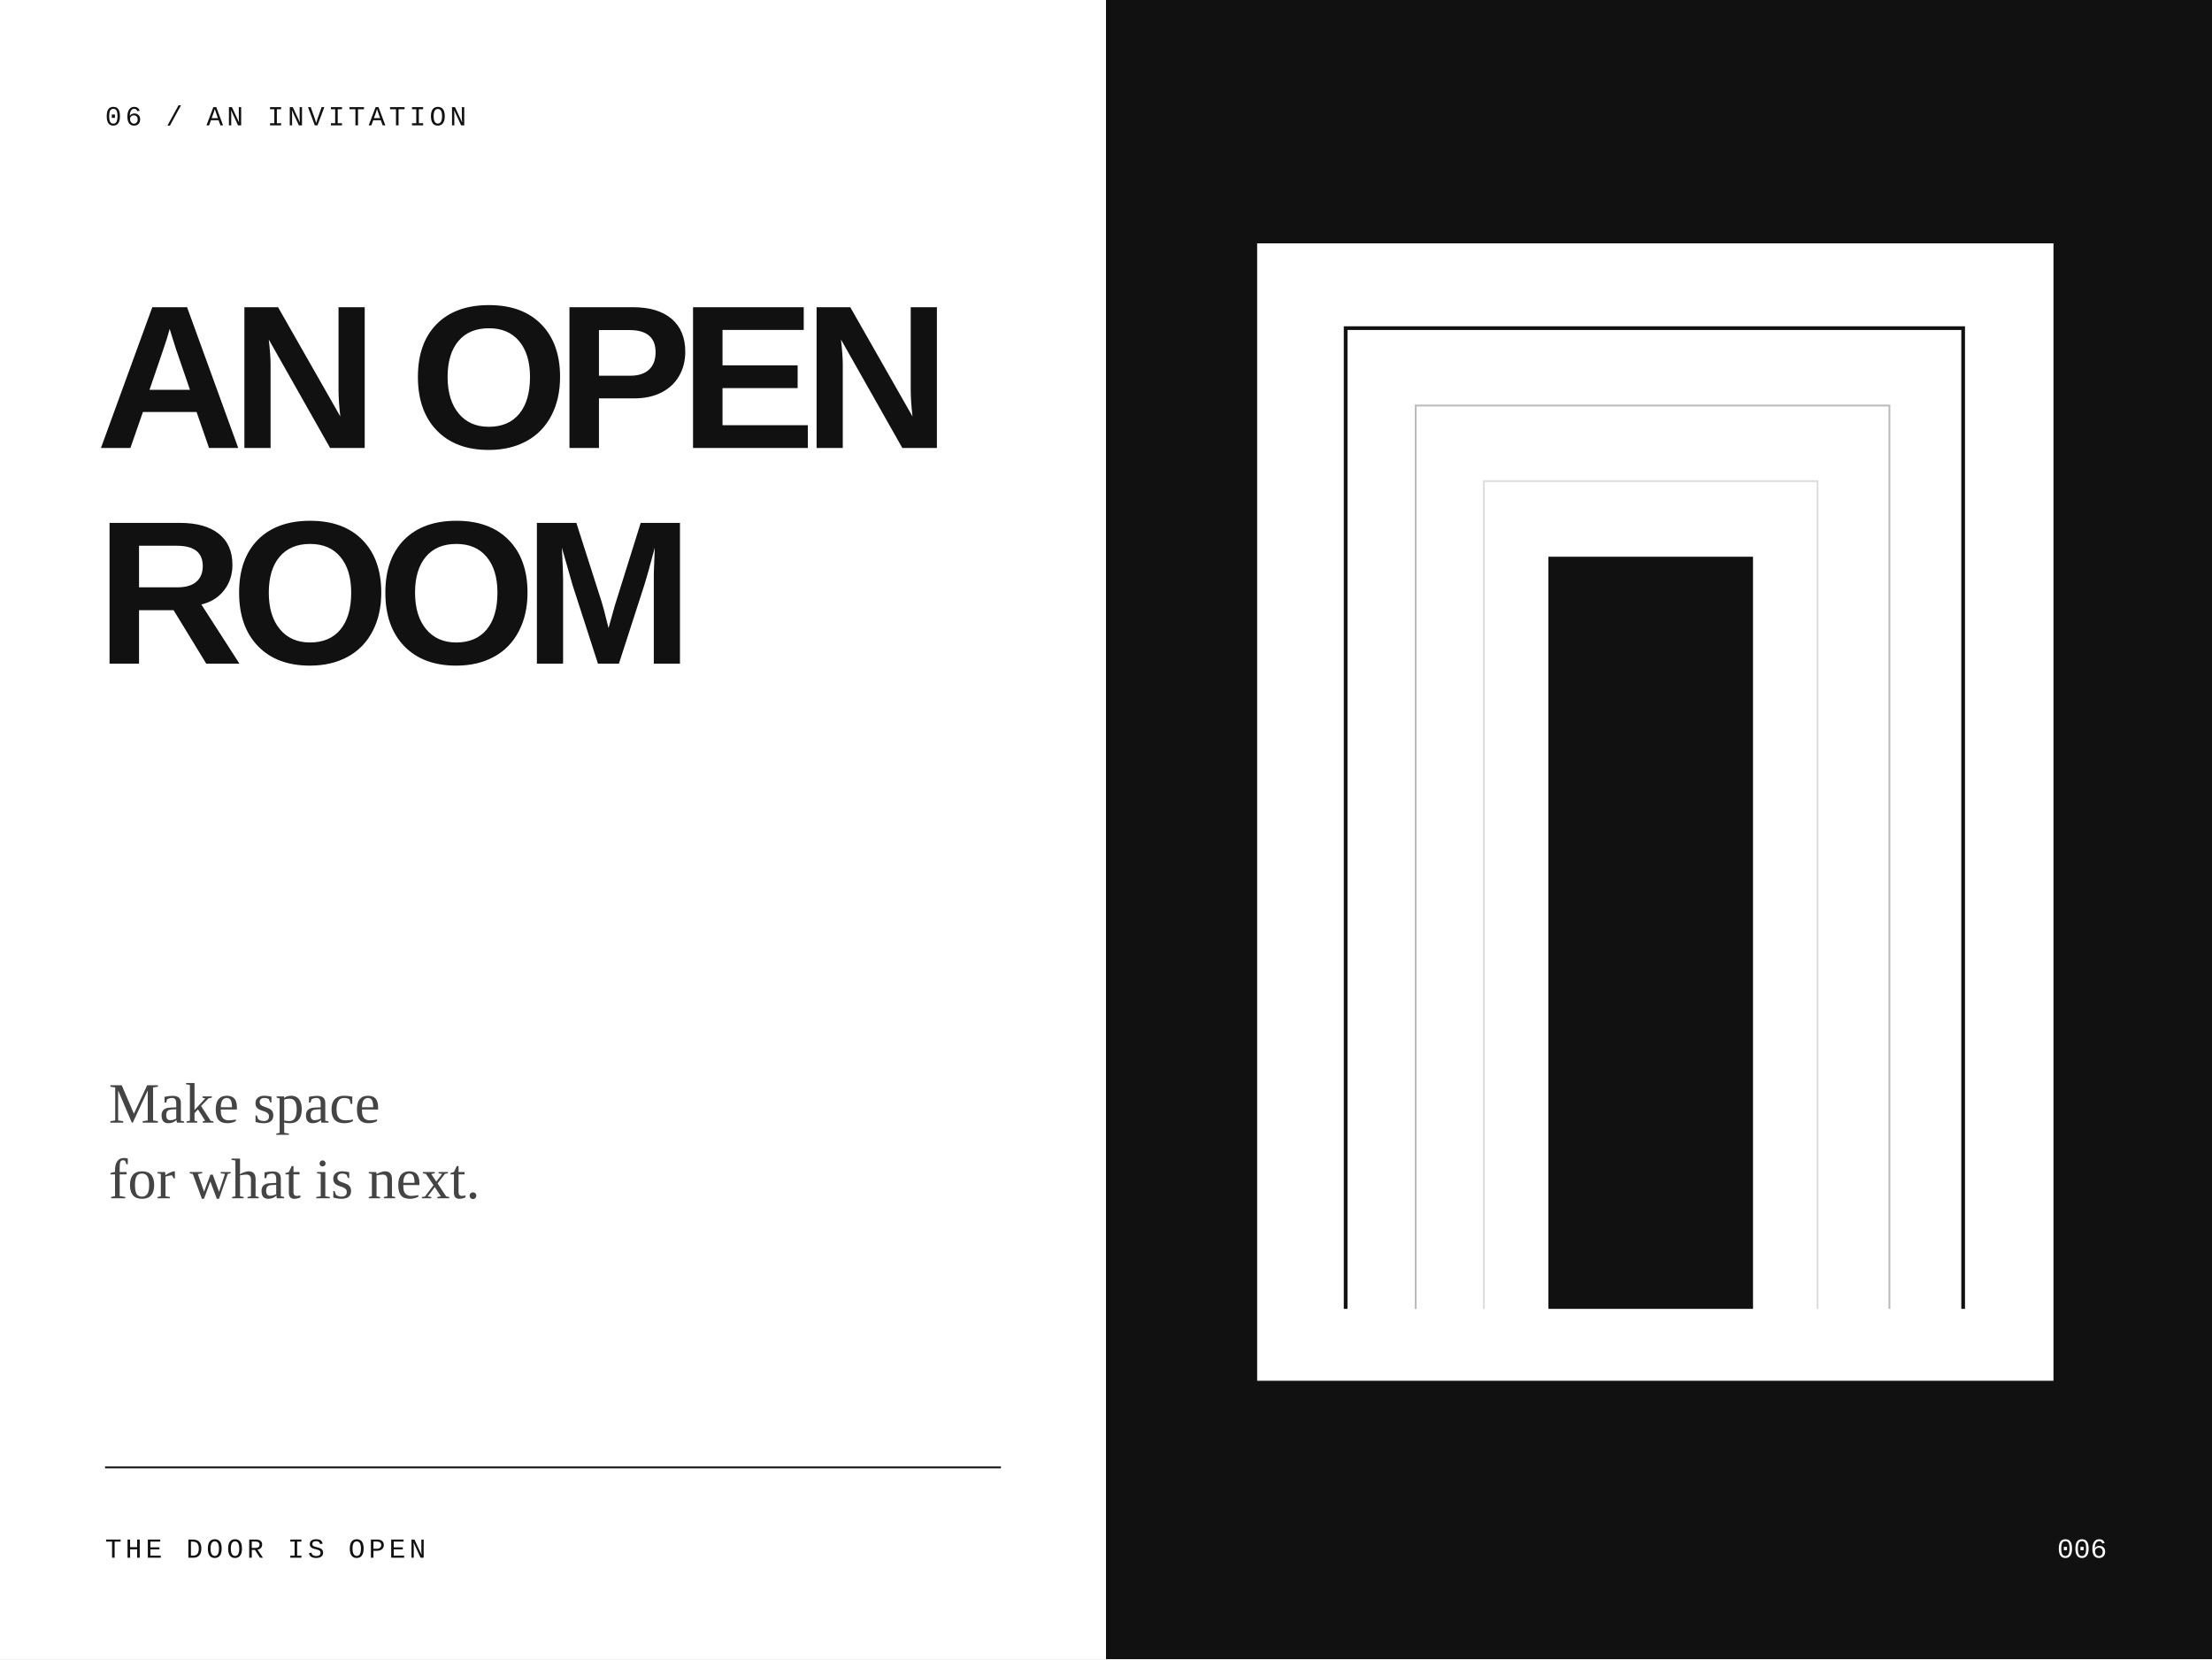
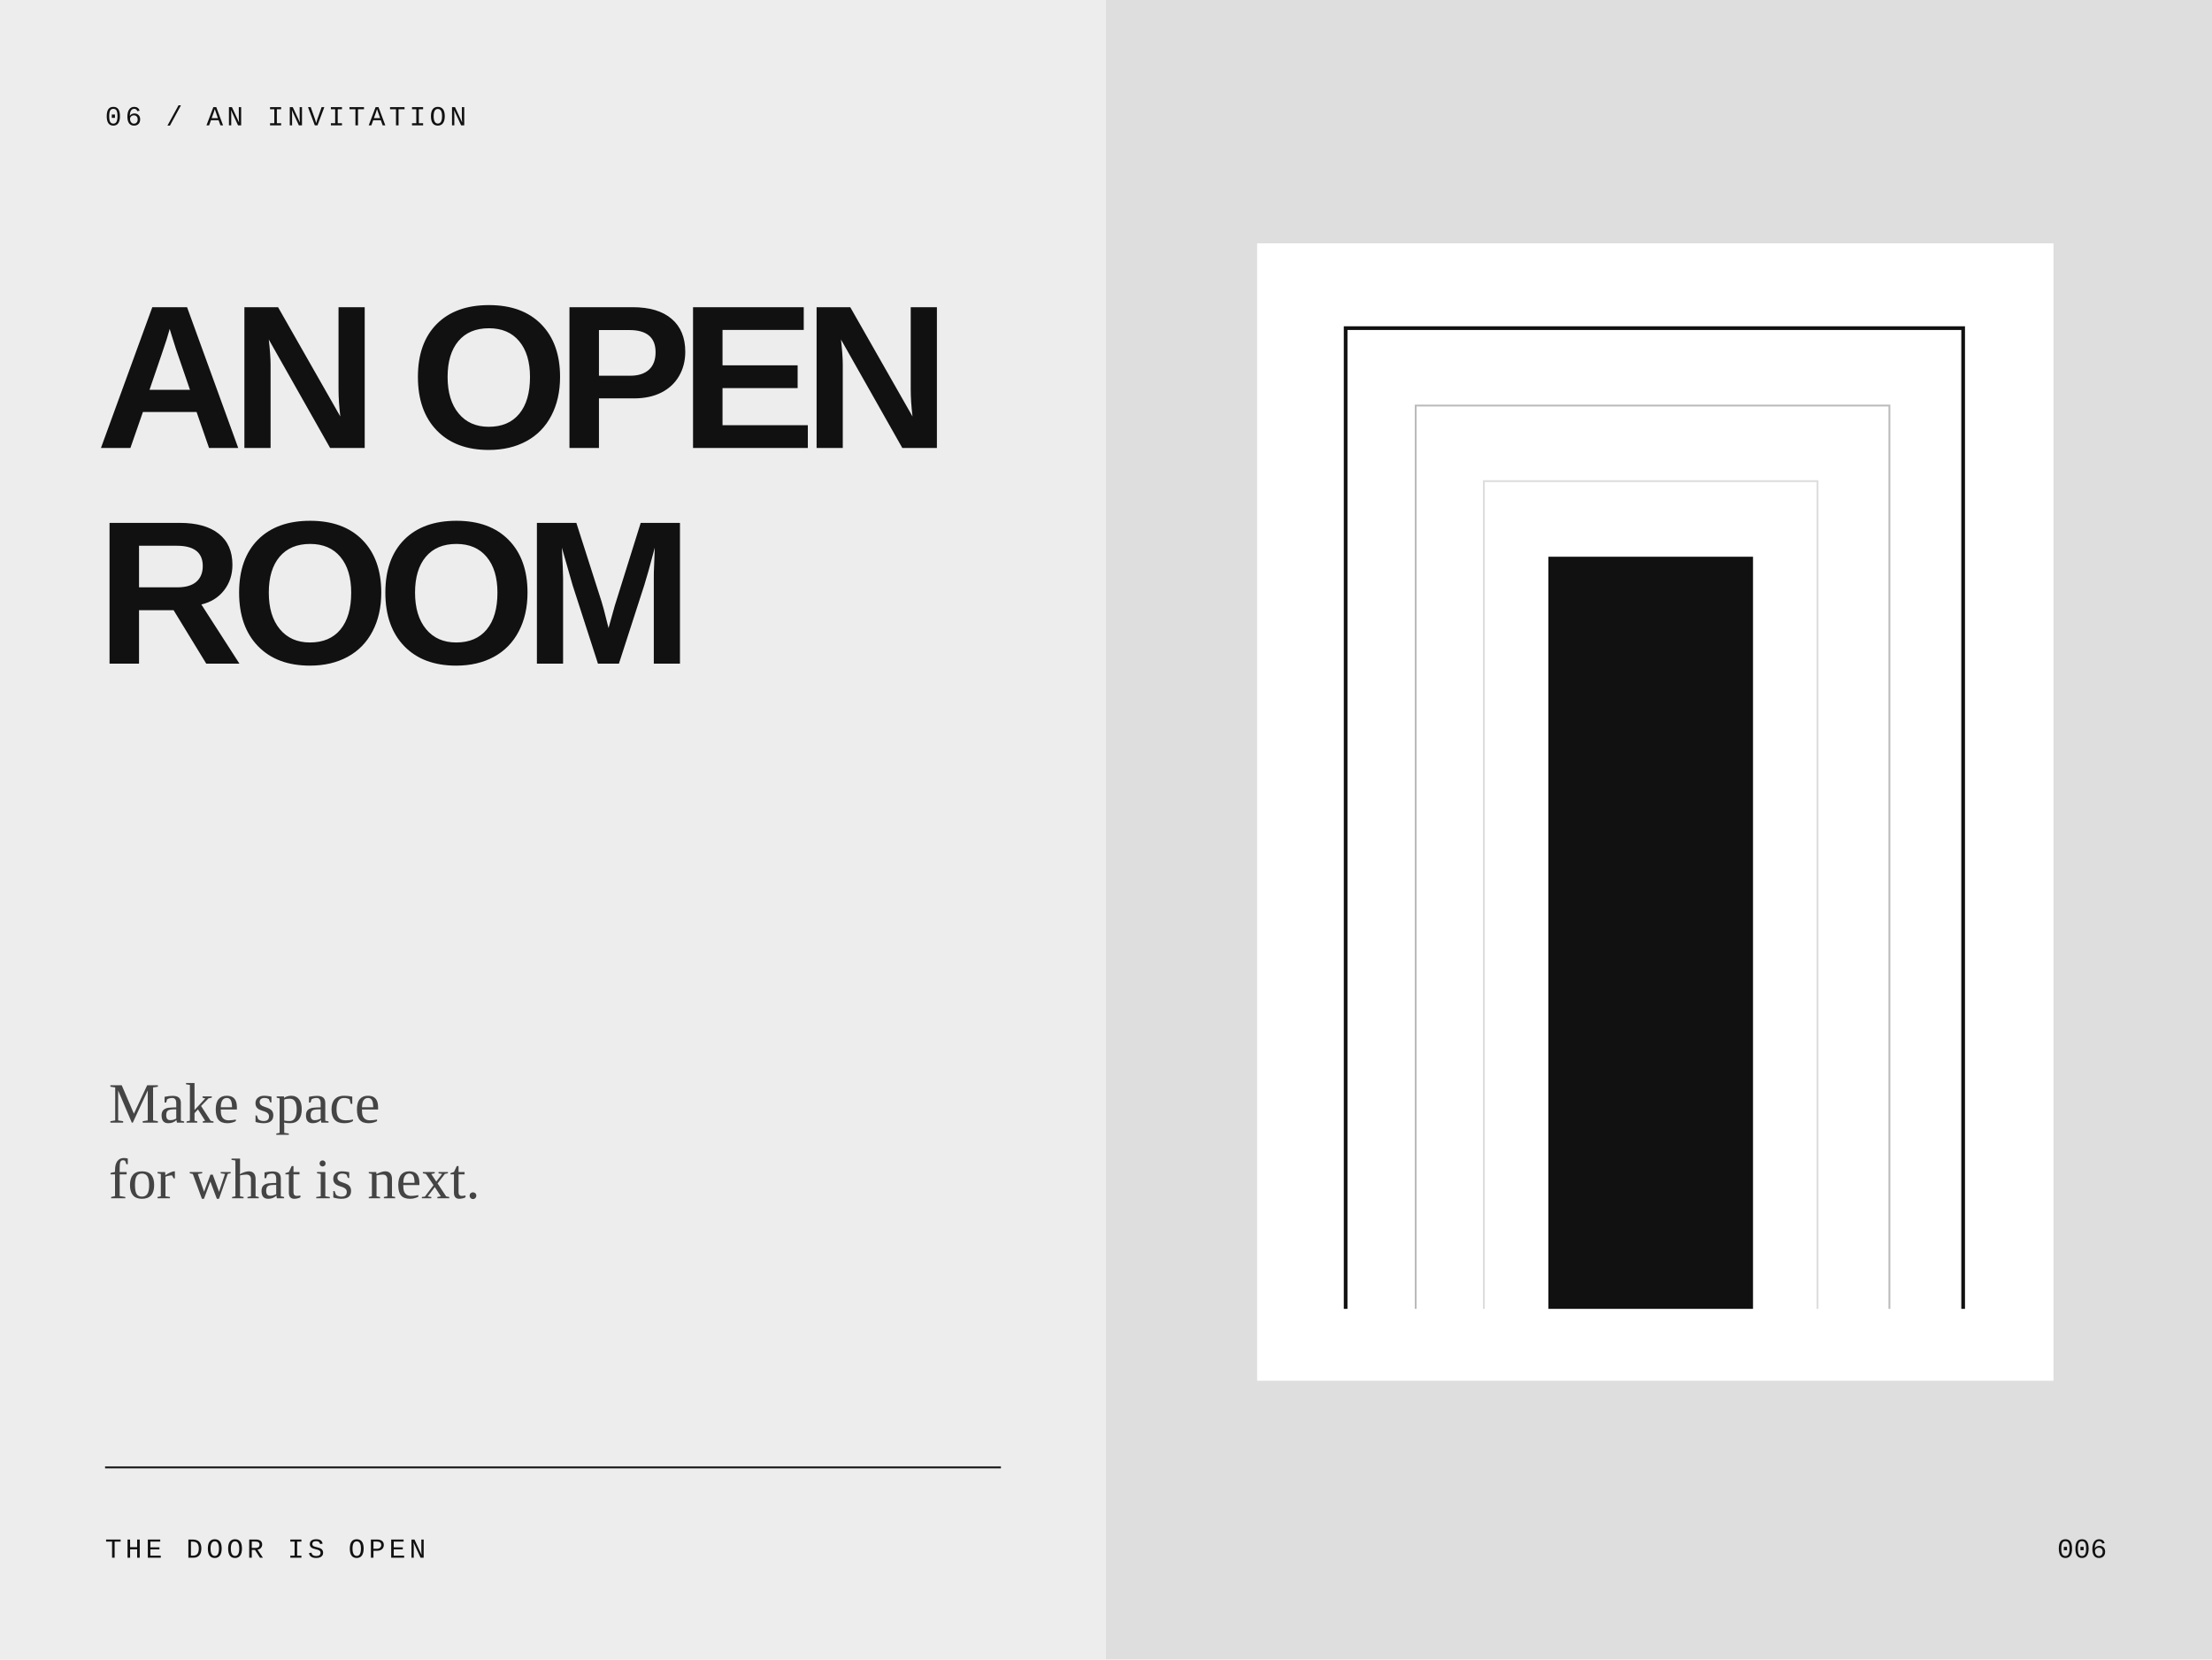
<svg xmlns="http://www.w3.org/2000/svg" width="1200" height="900" viewBox="0 0 1200 900" role="img" aria-labelledby="title">
-   <rect width="1200" height="900" fill="#fff" />
-   <rect x="600" width="600" height="900" fill="#111" />
+   <rect width="1200" height="900" fill="#ededed" />
+   <rect x="600" width="600" height="900" fill="#dedede" />
  <text x="57" y="68" font-family="Courier New, monospace" font-size="15" fill="#111" letter-spacing="2">06 / AN INVITATION</text>
  <rect x="682" y="132" width="432" height="617" fill="#fff" />
  <path d="M730 710V178H1065V710" fill="none" stroke="#111" stroke-width="2" />
  <path d="M768 710V220H1025V710" fill="none" stroke="#bbb" stroke-width="1" />
  <path d="M805 710V261H986V710" fill="none" stroke="#ddd" stroke-width="1" />
  <rect x="840" y="302" width="111" height="408" fill="#111" />
  <text x="52" y="243" font-family="Helvetica Neue, Arial, sans-serif" font-size="111" fill="#111" font-weight="700" letter-spacing="-7">AN OPEN</text>
  <text x="52" y="360" font-family="Helvetica Neue, Arial, sans-serif" font-size="111" fill="#111" font-weight="700" letter-spacing="-7">ROOM</text>
  <text x="59" y="609" font-family="Georgia, Times New Roman, serif" font-size="31" fill="#444">Make space</text>
  <text x="59" y="650" font-family="Georgia, Times New Roman, serif" font-size="31" fill="#444">for what is next.</text>
  <line x1="57" y1="796" x2="543" y2="796" stroke="#111" stroke-width="1" />
  <text x="57" y="845" font-family="Courier New, monospace" font-size="15" fill="#111" letter-spacing="2">THE DOOR IS OPEN</text>
-   <text x="1143" y="845" text-anchor="end" font-family="Courier New, monospace" font-size="15" fill="#fff">006</text>
+   <text x="1143" y="845" text-anchor="end" font-family="Courier New, monospace" font-size="15" fill="#111">006</text>
</svg>
